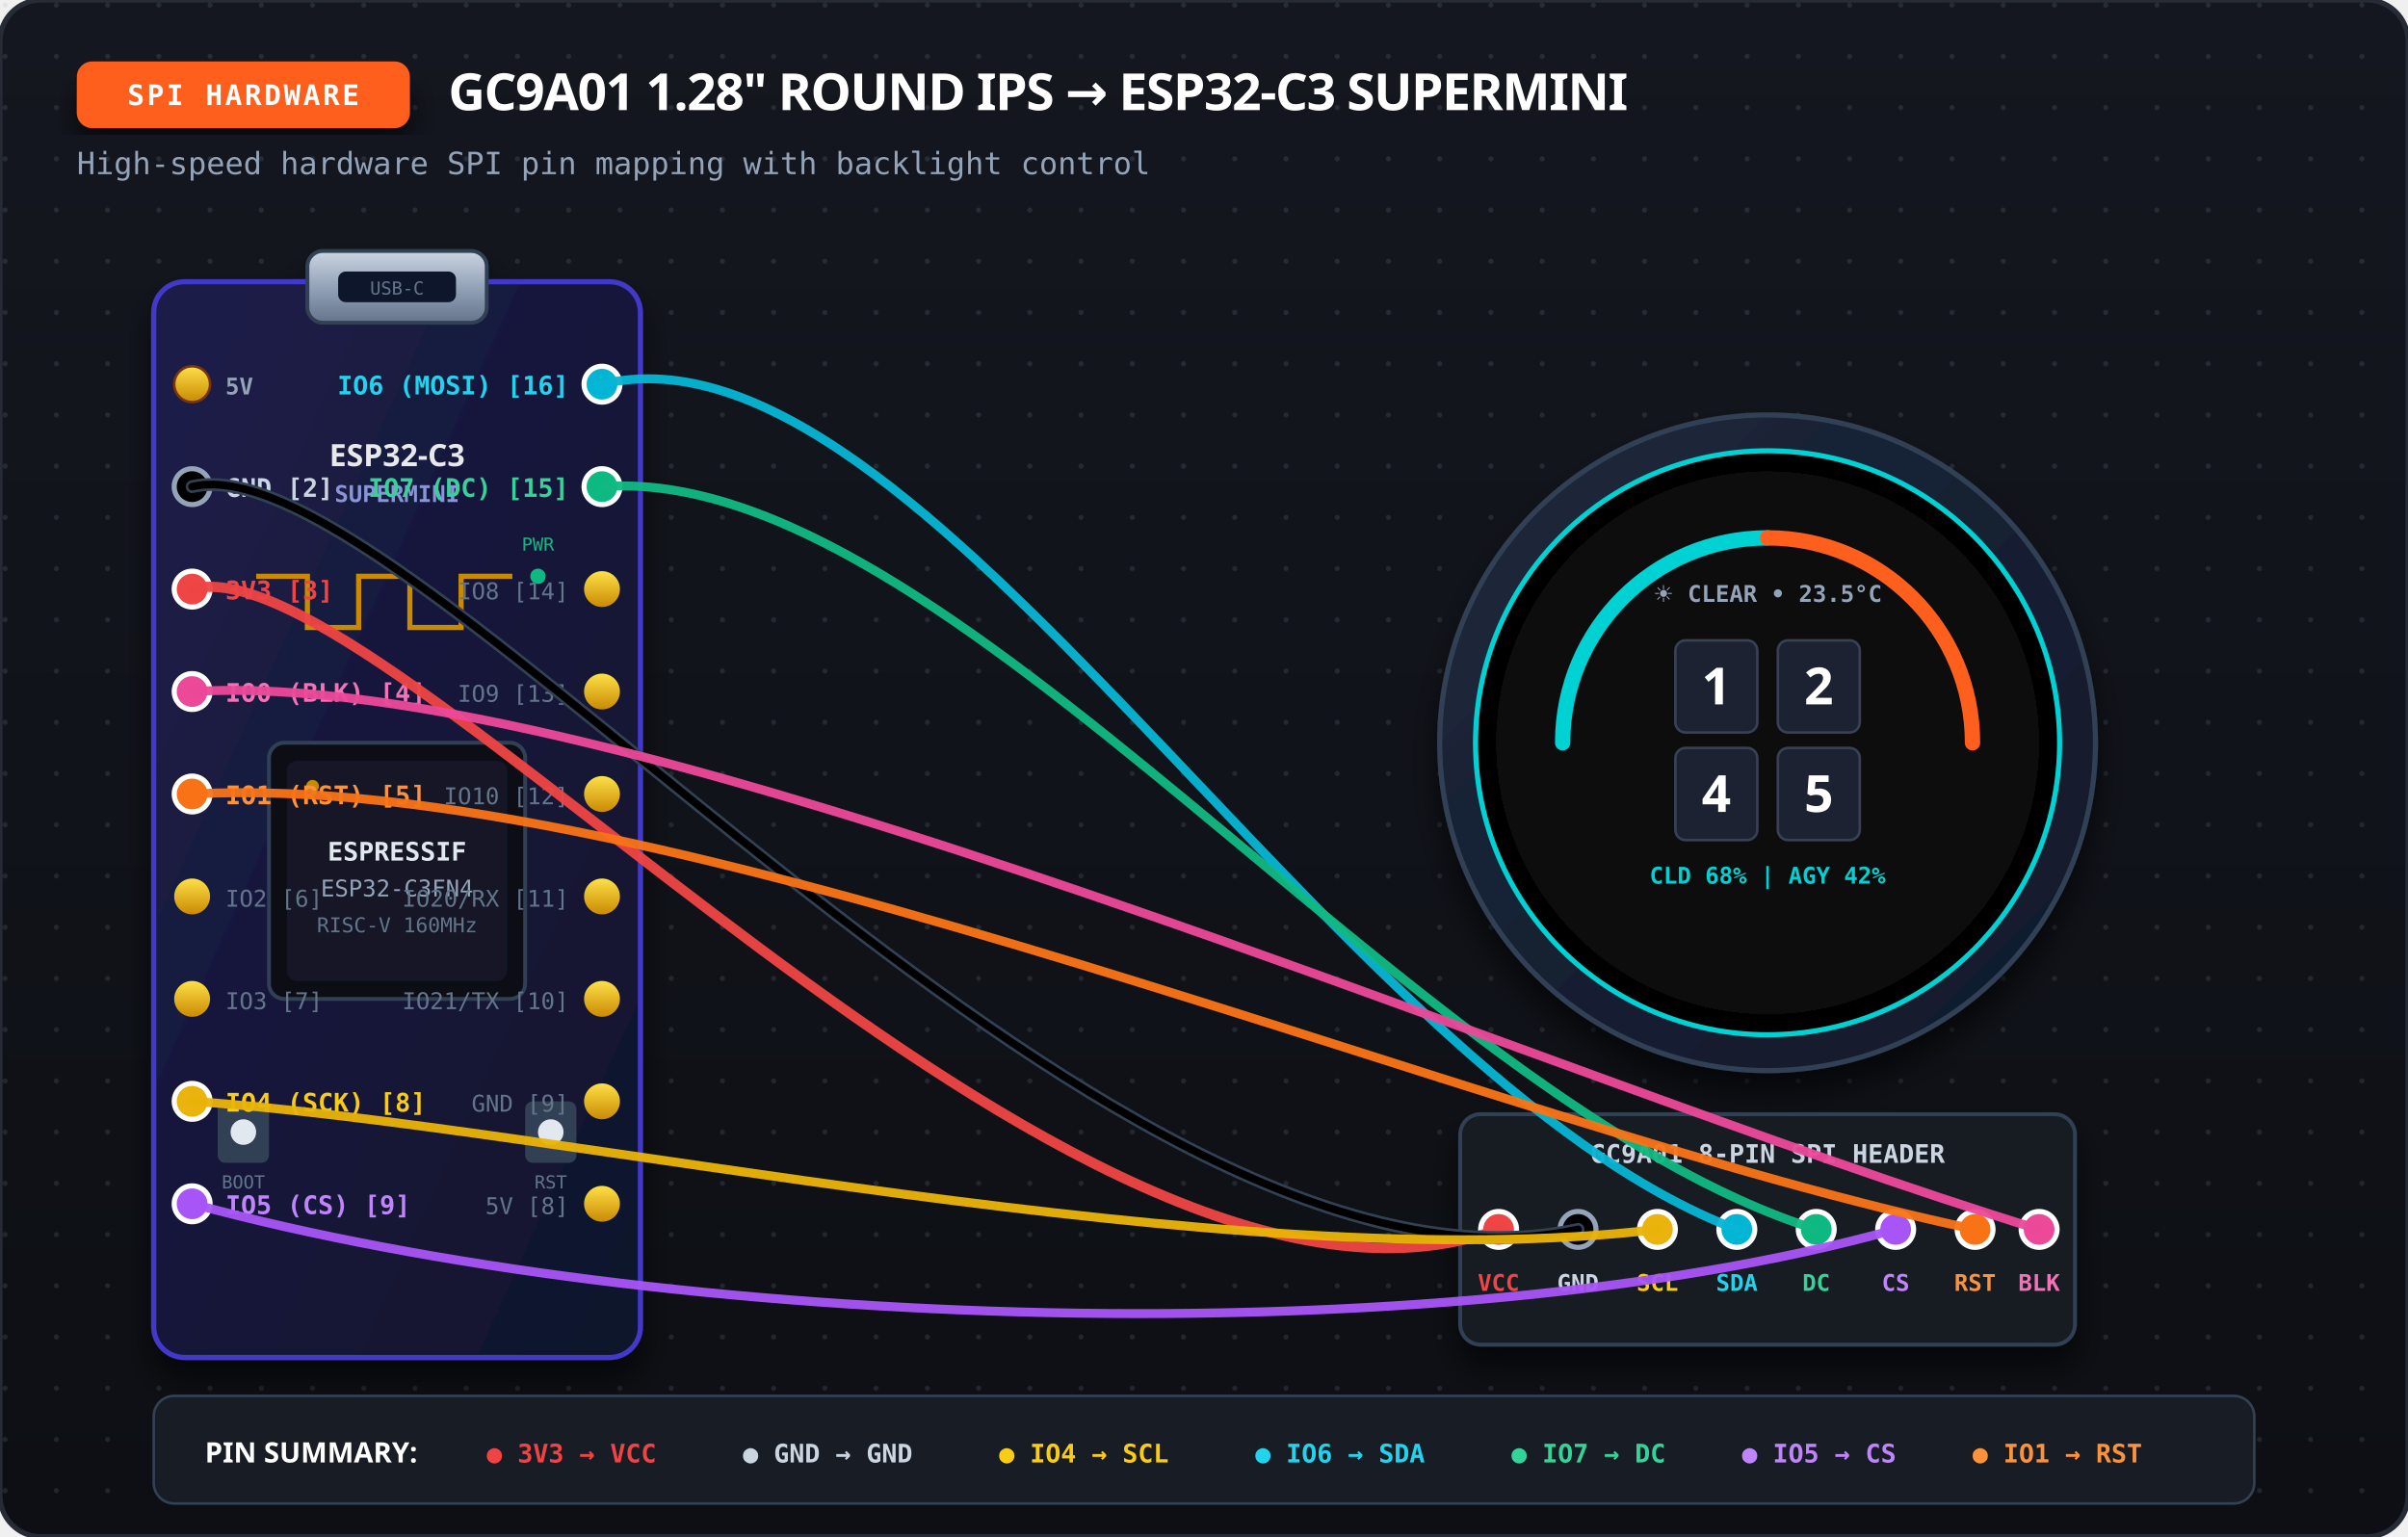
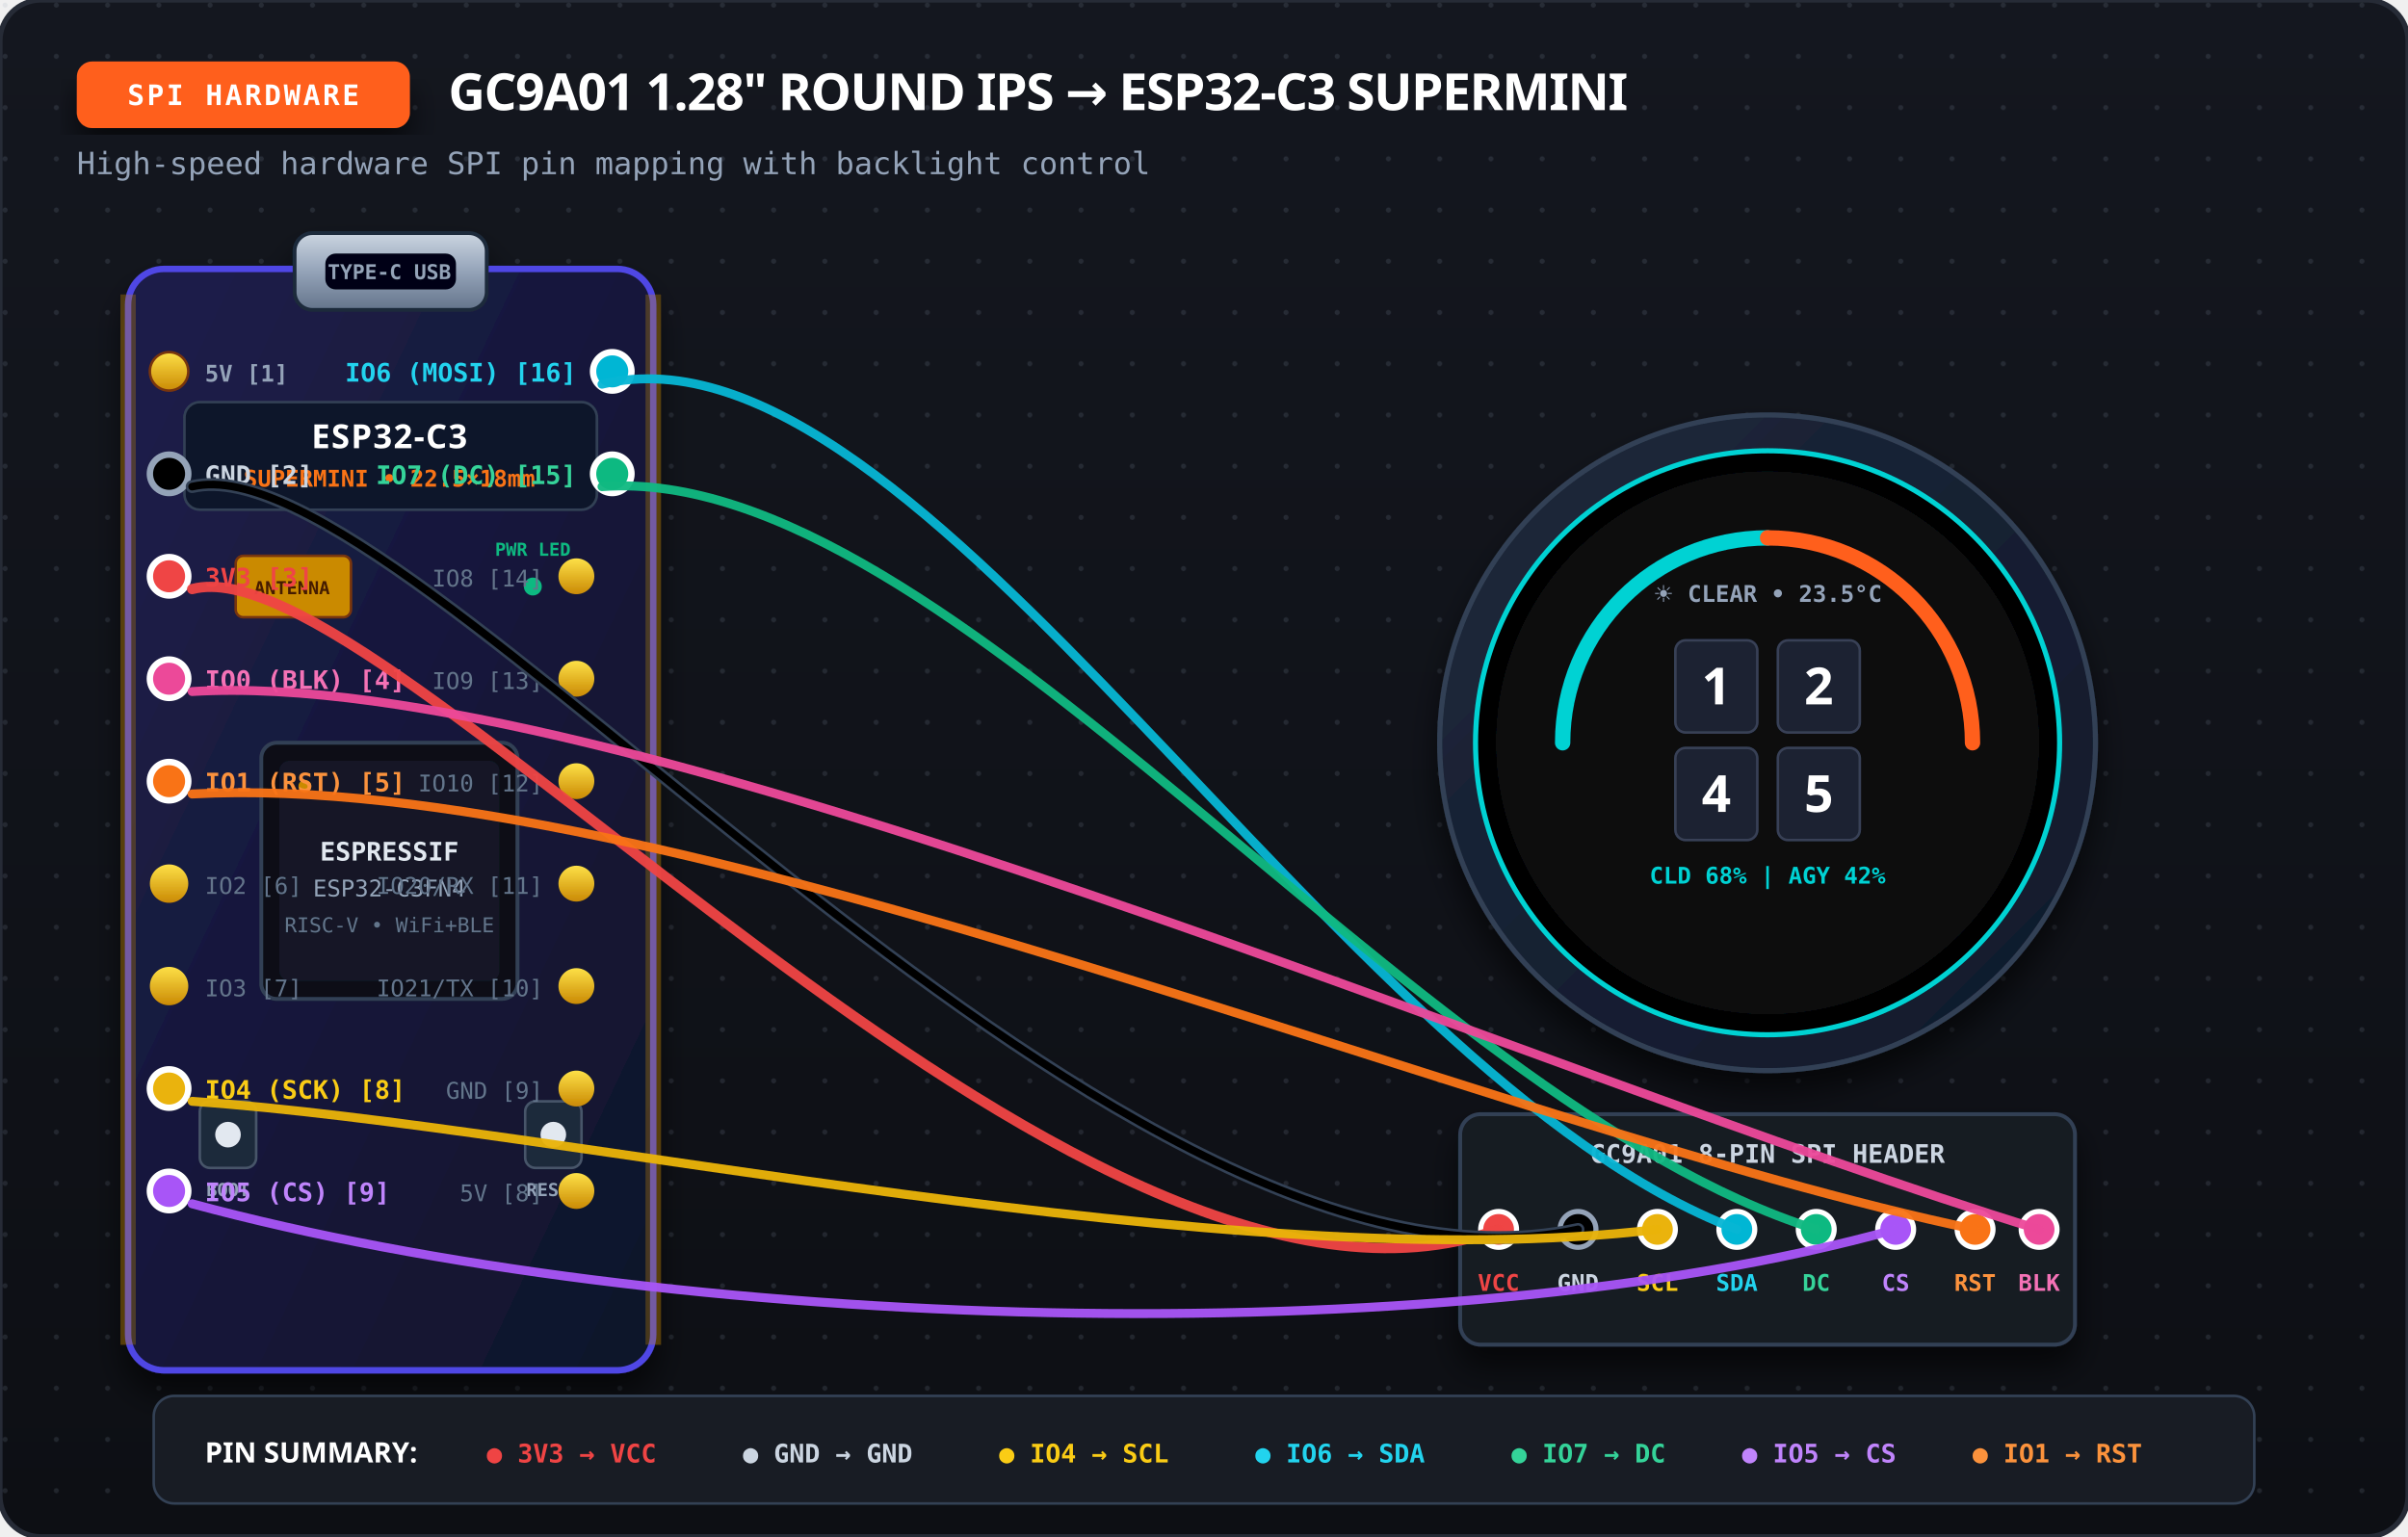
<svg xmlns="http://www.w3.org/2000/svg" viewBox="0 0 940 600" width="100%" height="100%">
  <defs>
    <linearGradient id="bgGrad" x1="0" y1="0" x2="0" y2="1">
      <stop offset="0%" stop-color="#14171f" />
      <stop offset="100%" stop-color="#0d0f14" />
    </linearGradient>
    <linearGradient id="espPcb" x1="0" y1="0" x2="1" y2="1">
      <stop offset="0%" stop-color="#1e1b4b" />
      <stop offset="100%" stop-color="#0f172a" />
    </linearGradient>
    <linearGradient id="displayPcb" x1="0" y1="0" x2="1" y2="1">
      <stop offset="0%" stop-color="#1e293b" />
      <stop offset="100%" stop-color="#0f172a" />
    </linearGradient>
    <linearGradient id="metal" x1="0" y1="0" x2="0" y2="1">
      <stop offset="0%" stop-color="#cbd5e1" />
      <stop offset="50%" stop-color="#94a3b8" />
      <stop offset="100%" stop-color="#64748b" />
    </linearGradient>
    <linearGradient id="goldPin" x1="0" y1="0" x2="0" y2="1">
      <stop offset="0%" stop-color="#fde047" />
      <stop offset="100%" stop-color="#ca8a04" />
    </linearGradient>
    <filter id="shadow" x="-5%" y="-5%" width="115%" height="115%">
      <feDropShadow dx="0" dy="8" stdDeviation="6" flood-color="#000000" flood-opacity="0.6" />
    </filter>
    <filter id="glowRed" x="-20%" y="-20%" width="140%" height="140%">
      <feDropShadow dx="0" dy="0" stdDeviation="2" flood-color="#ef4444" flood-opacity="0.8" />
    </filter>
    <filter id="glowCyan" x="-20%" y="-20%" width="140%" height="140%">
      <feDropShadow dx="0" dy="0" stdDeviation="2" flood-color="#00d2d3" flood-opacity="0.8" />
    </filter>
  </defs>
  <rect width="940" height="600" rx="16" fill="url(#bgGrad)" stroke="#262b36" stroke-width="2" />
  <g opacity="0.15">
    <pattern id="grid" width="20" height="20" patternUnits="userSpaceOnUse">
      <circle cx="2" cy="2" r="1" fill="#94a3b8" />
    </pattern>
    <rect width="940" height="600" fill="url(#grid)" />
  </g>
  <g transform="translate(30, 24)">
    <rect x="0" y="0" width="130" height="26" rx="6" fill="#FF5F1F" filter="url(#shadow)" />
    <text x="65" y="17" fill="#ffffff" font-family="'JetBrains Mono', monospace" font-size="11" font-weight="900" text-anchor="middle" letter-spacing="1">SPI HARDWARE</text>
    <text x="145" y="19" fill="#ffffff" font-family="'Anybody', sans-serif" font-size="20" font-weight="900" letter-spacing="-0.5">GC9A01 1.28" ROUND IPS → ESP32-C3 SUPERMINI</text>
    <text x="0" y="44" fill="#94a3b8" font-family="'JetBrains Mono', monospace" font-size="12">High-speed hardware SPI pin mapping with backlight control</text>
  </g>
-   <g transform="translate(60, 110)" filter="url(#shadow)">
-     <rect x="0" y="0" width="190" height="420" rx="12" fill="url(#espPcb)" stroke="#4338ca" stroke-width="2" />
-     <text x="95" y="72" fill="#ffffff" opacity="0.9" font-family="'Anybody', sans-serif" font-size="12" font-weight="900" text-anchor="middle">ESP32-C3</text>
-     <text x="95" y="86" fill="#a5b4fc" opacity="0.8" font-family="'JetBrains Mono', monospace" font-size="9" font-weight="700" text-anchor="middle">SUPERMINI</text>
-     <rect x="60" y="-12" width="70" height="28" rx="6" fill="url(#metal)" stroke="#334155" stroke-width="1.5" />
-     <rect x="72" y="-4" width="46" height="12" rx="3" fill="#0f172a" />
-     <text x="95" y="5" fill="#64748b" font-family="'JetBrains Mono', monospace" font-size="7" text-anchor="middle">USB-C</text>
-     <rect x="45" y="180" width="100" height="100" rx="6" fill="#090d16" stroke="#334155" stroke-width="1.5" />
-     <rect x="52" y="187" width="86" height="86" rx="4" fill="#121826" />
-     <circle cx="62" cy="197" r="2.5" fill="#ca8a04" />
-     <text x="95" y="226" fill="#e2e8f0" font-family="'JetBrains Mono', monospace" font-size="10" font-weight="800" text-anchor="middle">ESPRESSIF</text>
-     <text x="95" y="240" fill="#94a3b8" font-family="'JetBrains Mono', monospace" font-size="9" text-anchor="middle">ESP32-C3FN4</text>
-     <text x="95" y="254" fill="#64748b" font-family="'JetBrains Mono', monospace" font-size="8" text-anchor="middle">RISC-V 160MHz</text>
-     <path d="M 40 115 L 60 115 L 60 135 L 80 135 L 80 115 L 100 115 L 100 135 L 120 135 L 120 115 L 140 115" fill="none" stroke="#ca8a04" stroke-width="2" />
-     <circle cx="150" cy="115" r="3" fill="#10b981" filter="url(#shadow)" />
-     <text x="150" y="105" fill="#10b981" font-family="'JetBrains Mono', monospace" font-size="7" text-anchor="middle">PWR</text>
-     <rect x="25" y="320" width="20" height="24" rx="3" fill="#334155" />
-     <circle cx="35" cy="332" r="5" fill="#e2e8f0" />
-     <text x="35" y="354" fill="#64748b" font-family="'JetBrains Mono', monospace" font-size="7" text-anchor="middle">BOOT</text>
-     <rect x="145" y="320" width="20" height="24" rx="3" fill="#334155" />
-     <circle cx="155" cy="332" r="5" fill="#e2e8f0" />
-     <text x="155" y="354" fill="#64748b" font-family="'JetBrains Mono', monospace" font-size="7" text-anchor="middle">RST</text>
-     <circle cx="15" cy="40" r="7" fill="url(#goldPin)" stroke="#78350f" stroke-width="1" />
-     <text x="28" y="44" fill="#94a3b8" font-family="'JetBrains Mono', monospace" font-size="9" font-weight="700">5V</text>
-     <circle id="pin_esp_gnd" cx="15" cy="80" r="7" fill="#000000" stroke="#94a3b8" stroke-width="2" />
-     <text x="28" y="84" fill="#cbd5e1" font-family="'JetBrains Mono', monospace" font-size="10" font-weight="800">GND [2]</text>
-     <circle id="pin_esp_3v3" cx="15" cy="120" r="7" fill="#ef4444" stroke="#ffffff" stroke-width="2" />
-     <text x="28" y="124" fill="#ef4444" font-family="'JetBrains Mono', monospace" font-size="10" font-weight="800">3V3 [3]</text>
-     <circle id="pin_esp_io0" cx="15" cy="160" r="7" fill="#ec4899" stroke="#ffffff" stroke-width="2" />
-     <text x="28" y="164" fill="#f472b6" font-family="'JetBrains Mono', monospace" font-size="10" font-weight="800">IO0 (BLK) [4]</text>
-     <circle id="pin_esp_io1" cx="15" cy="200" r="7" fill="#f97316" stroke="#ffffff" stroke-width="2" />
-     <text x="28" y="204" fill="#fb923c" font-family="'JetBrains Mono', monospace" font-size="10" font-weight="800">IO1 (RST) [5]</text>
-     <circle cx="15" cy="240" r="7" fill="url(#goldPin)" />
-     <text x="28" y="244" fill="#64748b" font-family="'JetBrains Mono', monospace" font-size="9">IO2 [6]</text>
-     <circle cx="15" cy="280" r="7" fill="url(#goldPin)" />
-     <text x="28" y="284" fill="#64748b" font-family="'JetBrains Mono', monospace" font-size="9">IO3 [7]</text>
-     <circle id="pin_esp_io4" cx="15" cy="320" r="7" fill="#eab308" stroke="#ffffff" stroke-width="2" />
-     <text x="28" y="324" fill="#facc15" font-family="'JetBrains Mono', monospace" font-size="10" font-weight="800">IO4 (SCK) [8]</text>
-     <circle id="pin_esp_io5" cx="15" cy="360" r="7" fill="#a855f7" stroke="#ffffff" stroke-width="2" />
-     <text x="28" y="364" fill="#c084fc" font-family="'JetBrains Mono', monospace" font-size="10" font-weight="800">IO5 (CS) [9]</text>
-     <circle id="pin_esp_io6" cx="175" cy="40" r="7" fill="#06b6d4" stroke="#ffffff" stroke-width="2" />
-     <text x="162" y="44" fill="#22d3ee" font-family="'JetBrains Mono', monospace" font-size="10" font-weight="800" text-anchor="end">IO6 (MOSI) [16]</text>
-     <circle id="pin_esp_io7" cx="175" cy="80" r="7" fill="#10b981" stroke="#ffffff" stroke-width="2" />
-     <text x="162" y="84" fill="#34d399" font-family="'JetBrains Mono', monospace" font-size="10" font-weight="800" text-anchor="end">IO7 (DC) [15]</text>
+   <g transform="translate(50, 105)" filter="url(#shadow)">
+     <rect x="0" y="0" width="205" height="430" rx="14" fill="url(#espPcb)" stroke="#4f46e5" stroke-width="2.5" />
+     <rect x="-3" y="10" width="6" height="410" fill="#ca8a04" opacity="0.3" />
+     <rect x="202" y="10" width="6" height="410" fill="#ca8a04" opacity="0.3" />
+     <rect x="22" y="52" width="161" height="42" rx="6" fill="#0f172a" stroke="#334155" stroke-width="1" />
+     <text x="102" y="70" fill="#ffffff" font-family="'Anybody', sans-serif" font-size="13" font-weight="900" text-anchor="middle" letter-spacing="0.5">ESP32-C3</text>
+     <text x="102" y="85" fill="#f97316" font-family="'JetBrains Mono', monospace" font-size="9" font-weight="800" text-anchor="middle">SUPERMINI • 22.5×18mm</text>
+     <rect x="65" y="-14" width="75" height="30" rx="7" fill="url(#metal)" stroke="#1e293b" stroke-width="1.5" />
+     <rect x="77" y="-6" width="51" height="14" rx="4" fill="#020617" />
+     <text x="102" y="4" fill="#94a3b8" font-family="'JetBrains Mono', monospace" font-size="8" font-weight="700" text-anchor="middle">TYPE-C USB</text>
+     <rect x="52" y="185" width="100" height="100" rx="6" fill="#090d16" stroke="#334155" stroke-width="1.5" />
+     <rect x="59" y="192" width="86" height="86" rx="4" fill="#121826" />
+     <circle cx="69" cy="202" r="2.5" fill="#ca8a04" />
+     <text x="102" y="231" fill="#e2e8f0" font-family="'JetBrains Mono', monospace" font-size="10" font-weight="800" text-anchor="middle">ESPRESSIF</text>
+     <text x="102" y="245" fill="#94a3b8" font-family="'JetBrains Mono', monospace" font-size="9" text-anchor="middle">ESP32-C3FN4</text>
+     <text x="102" y="259" fill="#64748b" font-family="'JetBrains Mono', monospace" font-size="8" text-anchor="middle">RISC-V • WiFi+BLE</text>
+     <rect x="42" y="112" width="45" height="24" rx="3" fill="#ca8a04" stroke="#78350f" stroke-width="1" />
+     <text x="64" y="127" fill="#451a03" font-family="'JetBrains Mono', monospace" font-size="7" font-weight="900" text-anchor="middle">ANTENNA</text>
+     <circle cx="158" cy="124" r="3.5" fill="#10b981" filter="url(#shadow)" />
+     <text x="158" y="112" fill="#10b981" font-family="'JetBrains Mono', monospace" font-size="7" font-weight="800" text-anchor="middle">PWR LED</text>
+     <rect x="28" y="325" width="22" height="26" rx="4" fill="#1e293b" stroke="#475569" />
+     <circle cx="39" cy="338" r="5" fill="#e2e8f0" />
+     <text x="39" y="362" fill="#94a3b8" font-family="'JetBrains Mono', monospace" font-size="7" font-weight="800" text-anchor="middle">BOOT</text>
+     <rect x="155" y="325" width="22" height="26" rx="4" fill="#1e293b" stroke="#475569" />
+     <circle cx="166" cy="338" r="5" fill="#e2e8f0" />
+     <text x="166" y="362" fill="#94a3b8" font-family="'JetBrains Mono', monospace" font-size="7" font-weight="800" text-anchor="middle">RESET</text>
+     <circle cx="16" cy="40" r="7.5" fill="url(#goldPin)" stroke="#78350f" stroke-width="1" />
+     <text x="30" y="44" fill="#94a3b8" font-family="'JetBrains Mono', monospace" font-size="9" font-weight="700">5V [1]</text>
+     <circle id="pin_esp_gnd" cx="16" cy="80" r="7.5" fill="#000000" stroke="#94a3b8" stroke-width="2.5" />
+     <text x="30" y="84" fill="#cbd5e1" font-family="'JetBrains Mono', monospace" font-size="10" font-weight="800">GND [2]</text>
+     <circle id="pin_esp_3v3" cx="16" cy="120" r="7.5" fill="#ef4444" stroke="#ffffff" stroke-width="2.5" />
+     <text x="30" y="124" fill="#ef4444" font-family="'JetBrains Mono', monospace" font-size="10" font-weight="800">3V3 [3]</text>
+     <circle id="pin_esp_io0" cx="16" cy="160" r="7.5" fill="#ec4899" stroke="#ffffff" stroke-width="2.5" />
+     <text x="30" y="164" fill="#f472b6" font-family="'JetBrains Mono', monospace" font-size="10" font-weight="800">IO0 (BLK) [4]</text>
+     <circle id="pin_esp_io1" cx="16" cy="200" r="7.5" fill="#f97316" stroke="#ffffff" stroke-width="2.5" />
+     <text x="30" y="204" fill="#fb923c" font-family="'JetBrains Mono', monospace" font-size="10" font-weight="800">IO1 (RST) [5]</text>
+     <circle cx="16" cy="240" r="7.5" fill="url(#goldPin)" />
+     <text x="30" y="244" fill="#64748b" font-family="'JetBrains Mono', monospace" font-size="9">IO2 [6]</text>
+     <circle cx="16" cy="280" r="7.5" fill="url(#goldPin)" />
+     <text x="30" y="284" fill="#64748b" font-family="'JetBrains Mono', monospace" font-size="9">IO3 [7]</text>
+     <circle id="pin_esp_io4" cx="16" cy="320" r="7.5" fill="#eab308" stroke="#ffffff" stroke-width="2.5" />
+     <text x="30" y="324" fill="#facc15" font-family="'JetBrains Mono', monospace" font-size="10" font-weight="800">IO4 (SCK) [8]</text>
+     <circle id="pin_esp_io5" cx="16" cy="360" r="7.5" fill="#a855f7" stroke="#ffffff" stroke-width="2.5" />
+     <text x="30" y="364" fill="#c084fc" font-family="'JetBrains Mono', monospace" font-size="10" font-weight="800">IO5 (CS) [9]</text>
+     <circle id="pin_esp_io6" cx="189" cy="40" r="7.5" fill="#06b6d4" stroke="#ffffff" stroke-width="2.5" />
+     <text x="175" y="44" fill="#22d3ee" font-family="'JetBrains Mono', monospace" font-size="10" font-weight="800" text-anchor="end">IO6 (MOSI) [16]</text>
+     <circle id="pin_esp_io7" cx="189" cy="80" r="7.5" fill="#10b981" stroke="#ffffff" stroke-width="2.5" />
+     <text x="175" y="84" fill="#34d399" font-family="'JetBrains Mono', monospace" font-size="10" font-weight="800" text-anchor="end">IO7 (DC) [15]</text>
    <circle cx="175" cy="120" r="7" fill="url(#goldPin)" />
    <text x="162" y="124" fill="#64748b" font-family="'JetBrains Mono', monospace" font-size="9" text-anchor="end">IO8 [14]</text>
    <circle cx="175" cy="160" r="7" fill="url(#goldPin)" />
    <text x="162" y="164" fill="#64748b" font-family="'JetBrains Mono', monospace" font-size="9" text-anchor="end">IO9 [13]</text>
    <circle cx="175" cy="200" r="7" fill="url(#goldPin)" />
    <text x="162" y="204" fill="#64748b" font-family="'JetBrains Mono', monospace" font-size="9" text-anchor="end">IO10 [12]</text>
    <circle cx="175" cy="240" r="7" fill="url(#goldPin)" />
    <text x="162" y="244" fill="#64748b" font-family="'JetBrains Mono', monospace" font-size="9" text-anchor="end">IO20/RX [11]</text>
    <circle cx="175" cy="280" r="7" fill="url(#goldPin)" />
    <text x="162" y="284" fill="#64748b" font-family="'JetBrains Mono', monospace" font-size="9" text-anchor="end">IO21/TX [10]</text>
    <circle cx="175" cy="320" r="7" fill="url(#goldPin)" />
    <text x="162" y="324" fill="#64748b" font-family="'JetBrains Mono', monospace" font-size="9" text-anchor="end">GND [9]</text>
    <circle cx="175" cy="360" r="7" fill="url(#goldPin)" />
    <text x="162" y="364" fill="#64748b" font-family="'JetBrains Mono', monospace" font-size="9" text-anchor="end">5V [8]</text>
  </g>
  <g transform="translate(560, 110)" filter="url(#shadow)">
    <circle cx="130" cy="180" r="128" fill="url(#displayPcb)" stroke="#334155" stroke-width="2" />
    <circle cx="130" cy="180" r="114" fill="#000000" stroke="#00d2d3" stroke-width="2" />
    <circle cx="130" cy="180" r="106" fill="#0a0c10" />
    <path d="M 50 180 A 80 80 0 0 1 130 100" fill="none" stroke="#00d2d3" stroke-width="6" stroke-linecap="round" />
    <path d="M 210 180 A 80 80 0 0 0 130 100" fill="none" stroke="#FF5F1F" stroke-width="6" stroke-linecap="round" />
    <rect x="94" y="140" width="32" height="36" rx="4" fill="#1e2330" stroke="#384156" />
    <rect x="134" y="140" width="32" height="36" rx="4" fill="#1e2330" stroke="#384156" />
    <text x="110" y="165" fill="#ffffff" font-family="'Anybody', sans-serif" font-size="20" font-weight="900" text-anchor="middle">1</text>
    <text x="150" y="165" fill="#ffffff" font-family="'Anybody', sans-serif" font-size="20" font-weight="900" text-anchor="middle">2</text>
    <rect x="94" y="182" width="32" height="36" rx="4" fill="#1e2330" stroke="#384156" />
    <rect x="134" y="182" width="32" height="36" rx="4" fill="#1e2330" stroke="#384156" />
    <text x="110" y="207" fill="#ffffff" font-family="'Anybody', sans-serif" font-size="20" font-weight="900" text-anchor="middle">4</text>
    <text x="150" y="207" fill="#ffffff" font-family="'Anybody', sans-serif" font-size="20" font-weight="900" text-anchor="middle">5</text>
    <text x="130" y="125" fill="#94a3b8" font-family="'JetBrains Mono', monospace" font-size="9" font-weight="800" text-anchor="middle">☀️ CLEAR • 23.5°C</text>
    <text x="130" y="235" fill="#00d2d3" font-family="'JetBrains Mono', monospace" font-size="9" font-weight="800" text-anchor="middle">CLD 68% | AGY 42%</text>
    <rect x="10" y="325" width="240" height="90" rx="8" fill="#181c24" stroke="#334155" stroke-width="1.5" />
    <text x="130" y="344" fill="#cbd5e1" font-family="'JetBrains Mono', monospace" font-size="10" font-weight="800" text-anchor="middle">GC9A01 8-PIN SPI HEADER</text>
    <g transform="translate(25, 370)">
      <circle id="disp_vcc" cx="0" cy="0" r="7" fill="#ef4444" stroke="#ffffff" stroke-width="2" />
      <text x="0" y="24" fill="#ef4444" font-family="'JetBrains Mono', monospace" font-size="9" font-weight="800" text-anchor="middle">VCC</text>
    </g>
    <g transform="translate(56, 370)">
      <circle id="disp_gnd" cx="0" cy="0" r="7" fill="#000000" stroke="#94a3b8" stroke-width="2" />
      <text x="0" y="24" fill="#cbd5e1" font-family="'JetBrains Mono', monospace" font-size="9" font-weight="800" text-anchor="middle">GND</text>
    </g>
    <g transform="translate(87, 370)">
      <circle id="disp_scl" cx="0" cy="0" r="7" fill="#eab308" stroke="#ffffff" stroke-width="2" />
      <text x="0" y="24" fill="#facc15" font-family="'JetBrains Mono', monospace" font-size="9" font-weight="800" text-anchor="middle">SCL</text>
    </g>
    <g transform="translate(118, 370)">
      <circle id="disp_sda" cx="0" cy="0" r="7" fill="#06b6d4" stroke="#ffffff" stroke-width="2" />
      <text x="0" y="24" fill="#22d3ee" font-family="'JetBrains Mono', monospace" font-size="9" font-weight="800" text-anchor="middle">SDA</text>
    </g>
    <g transform="translate(149, 370)">
      <circle id="disp_dc" cx="0" cy="0" r="7" fill="#10b981" stroke="#ffffff" stroke-width="2" />
      <text x="0" y="24" fill="#34d399" font-family="'JetBrains Mono', monospace" font-size="9" font-weight="800" text-anchor="middle">DC</text>
    </g>
    <g transform="translate(180, 370)">
      <circle id="disp_cs" cx="0" cy="0" r="7" fill="#a855f7" stroke="#ffffff" stroke-width="2" />
      <text x="0" y="24" fill="#c084fc" font-family="'JetBrains Mono', monospace" font-size="9" font-weight="800" text-anchor="middle">CS</text>
    </g>
    <g transform="translate(211, 370)">
      <circle id="disp_rst" cx="0" cy="0" r="7" fill="#f97316" stroke="#ffffff" stroke-width="2" />
      <text x="0" y="24" fill="#fb923c" font-family="'JetBrains Mono', monospace" font-size="9" font-weight="800" text-anchor="middle">RST</text>
    </g>
    <g transform="translate(236, 370)">
      <circle id="disp_blk" cx="0" cy="0" r="7" fill="#ec4899" stroke="#ffffff" stroke-width="2" />
      <text x="0" y="24" fill="#f472b6" font-family="'JetBrains Mono', monospace" font-size="9" font-weight="800" text-anchor="middle">BLK</text>
    </g>
  </g>
  <path d="M 75 230 C 150 210, 420 540, 585 480" fill="none" stroke="#ef4444" stroke-width="4" stroke-linecap="round" opacity="0.95" />
  <path d="M 75 190 C 160 170, 430 520, 616 480" fill="none" stroke="#334155" stroke-width="5" stroke-linecap="round" />
  <path d="M 75 190 C 160 170, 430 520, 616 480" fill="none" stroke="#000000" stroke-width="3" stroke-linecap="round" />
  <path d="M 75 430 C 220 440, 480 500, 647 480" fill="none" stroke="#eab308" stroke-width="3.5" stroke-linecap="round" opacity="0.95" />
  <path d="M 235 150 C 360 120, 520 420, 678 480" fill="none" stroke="#06b6d4" stroke-width="3.5" stroke-linecap="round" opacity="0.95" />
  <path d="M 235 190 C 370 180, 550 430, 709 480" fill="none" stroke="#10b981" stroke-width="3.5" stroke-linecap="round" opacity="0.95" />
  <path d="M 75 470 C 260 520, 560 530, 740 480" fill="none" stroke="#a855f7" stroke-width="3.5" stroke-linecap="round" opacity="0.95" />
  <path d="M 75 310 C 260 300, 580 440, 771 480" fill="none" stroke="#f97316" stroke-width="3.5" stroke-linecap="round" opacity="0.95" />
  <path d="M 75 270 C 240 260, 600 420, 796 480" fill="none" stroke="#ec4899" stroke-width="3.5" stroke-linecap="round" opacity="0.95" />
  <g transform="translate(60, 545)">
    <rect x="0" y="0" width="820" height="42" rx="8" fill="#181c24" stroke="#334155" stroke-width="1" />
    <text x="20" y="26" fill="#ffffff" font-family="'Anybody', sans-serif" font-size="11" font-weight="900">PIN SUMMARY:</text>
    <text x="130" y="26" fill="#ef4444" font-family="'JetBrains Mono', monospace" font-size="10" font-weight="700">● 3V3 → VCC</text>
    <text x="230" y="26" fill="#cbd5e1" font-family="'JetBrains Mono', monospace" font-size="10" font-weight="700">● GND → GND</text>
    <text x="330" y="26" fill="#facc15" font-family="'JetBrains Mono', monospace" font-size="10" font-weight="700">● IO4 → SCL</text>
    <text x="430" y="26" fill="#22d3ee" font-family="'JetBrains Mono', monospace" font-size="10" font-weight="700">● IO6 → SDA</text>
    <text x="530" y="26" fill="#34d399" font-family="'JetBrains Mono', monospace" font-size="10" font-weight="700">● IO7 → DC</text>
    <text x="620" y="26" fill="#c084fc" font-family="'JetBrains Mono', monospace" font-size="10" font-weight="700">● IO5 → CS</text>
    <text x="710" y="26" fill="#fb923c" font-family="'JetBrains Mono', monospace" font-size="10" font-weight="700">● IO1 → RST</text>
  </g>
</svg>
